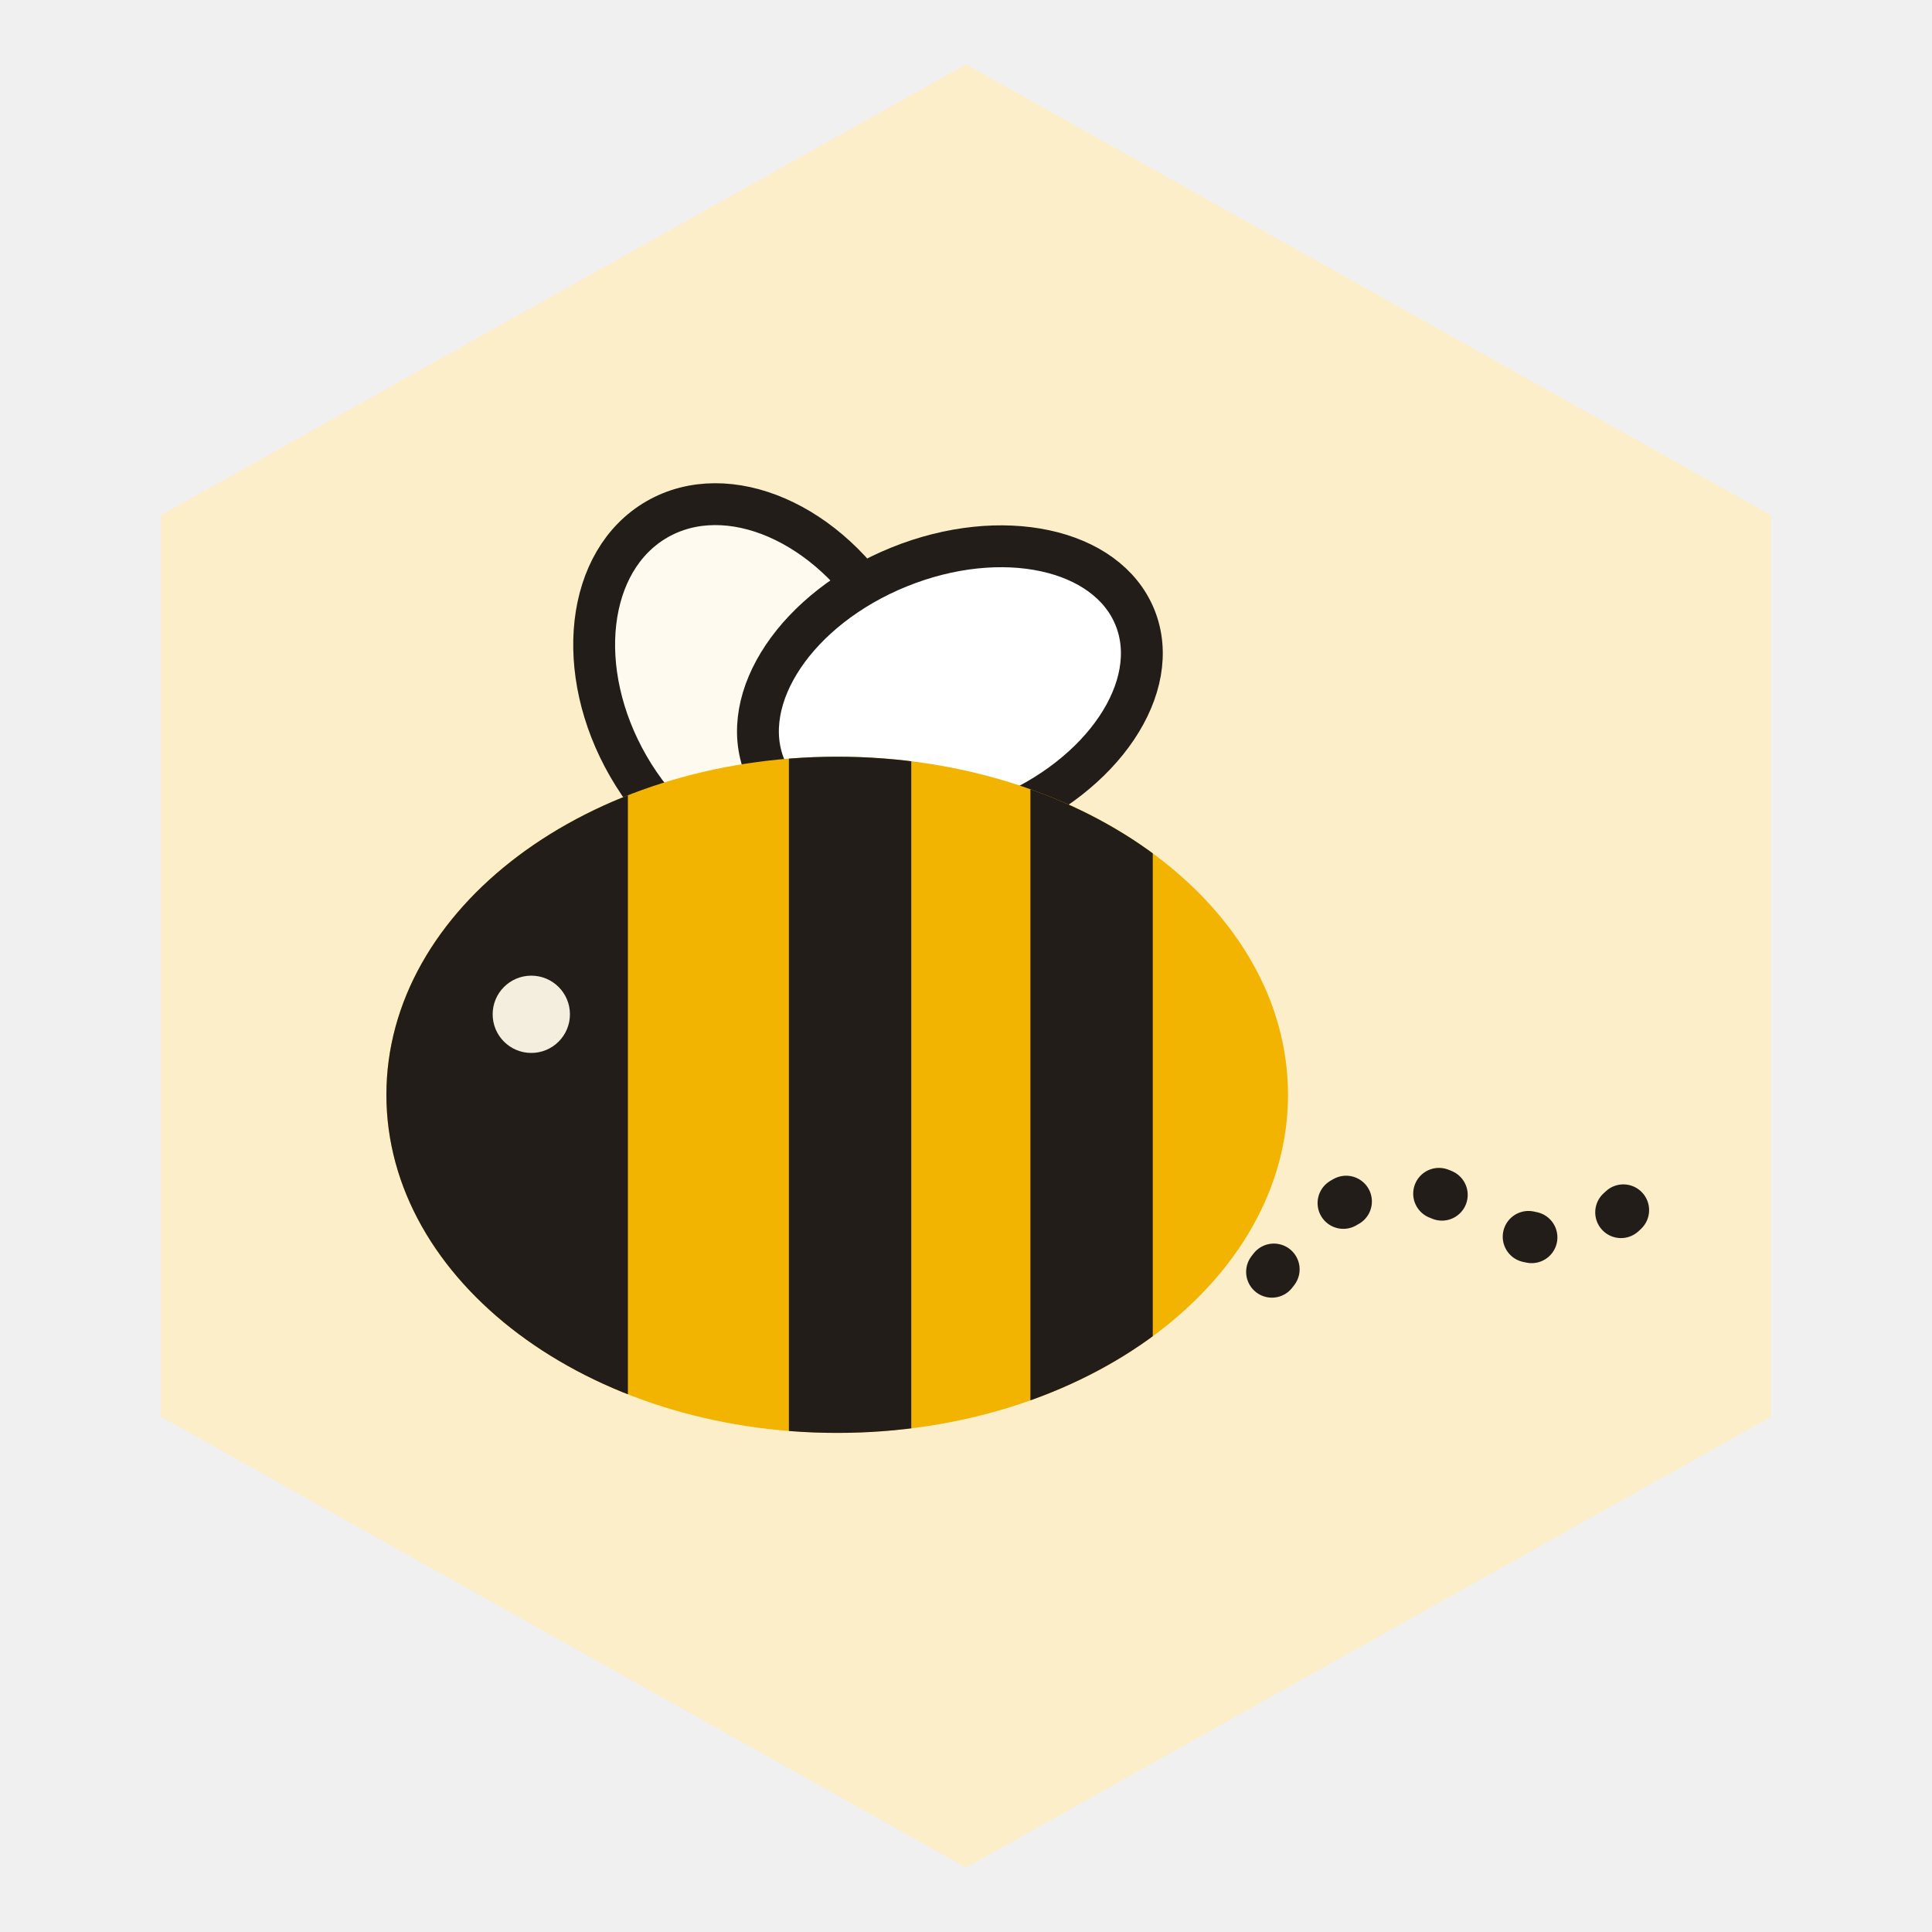
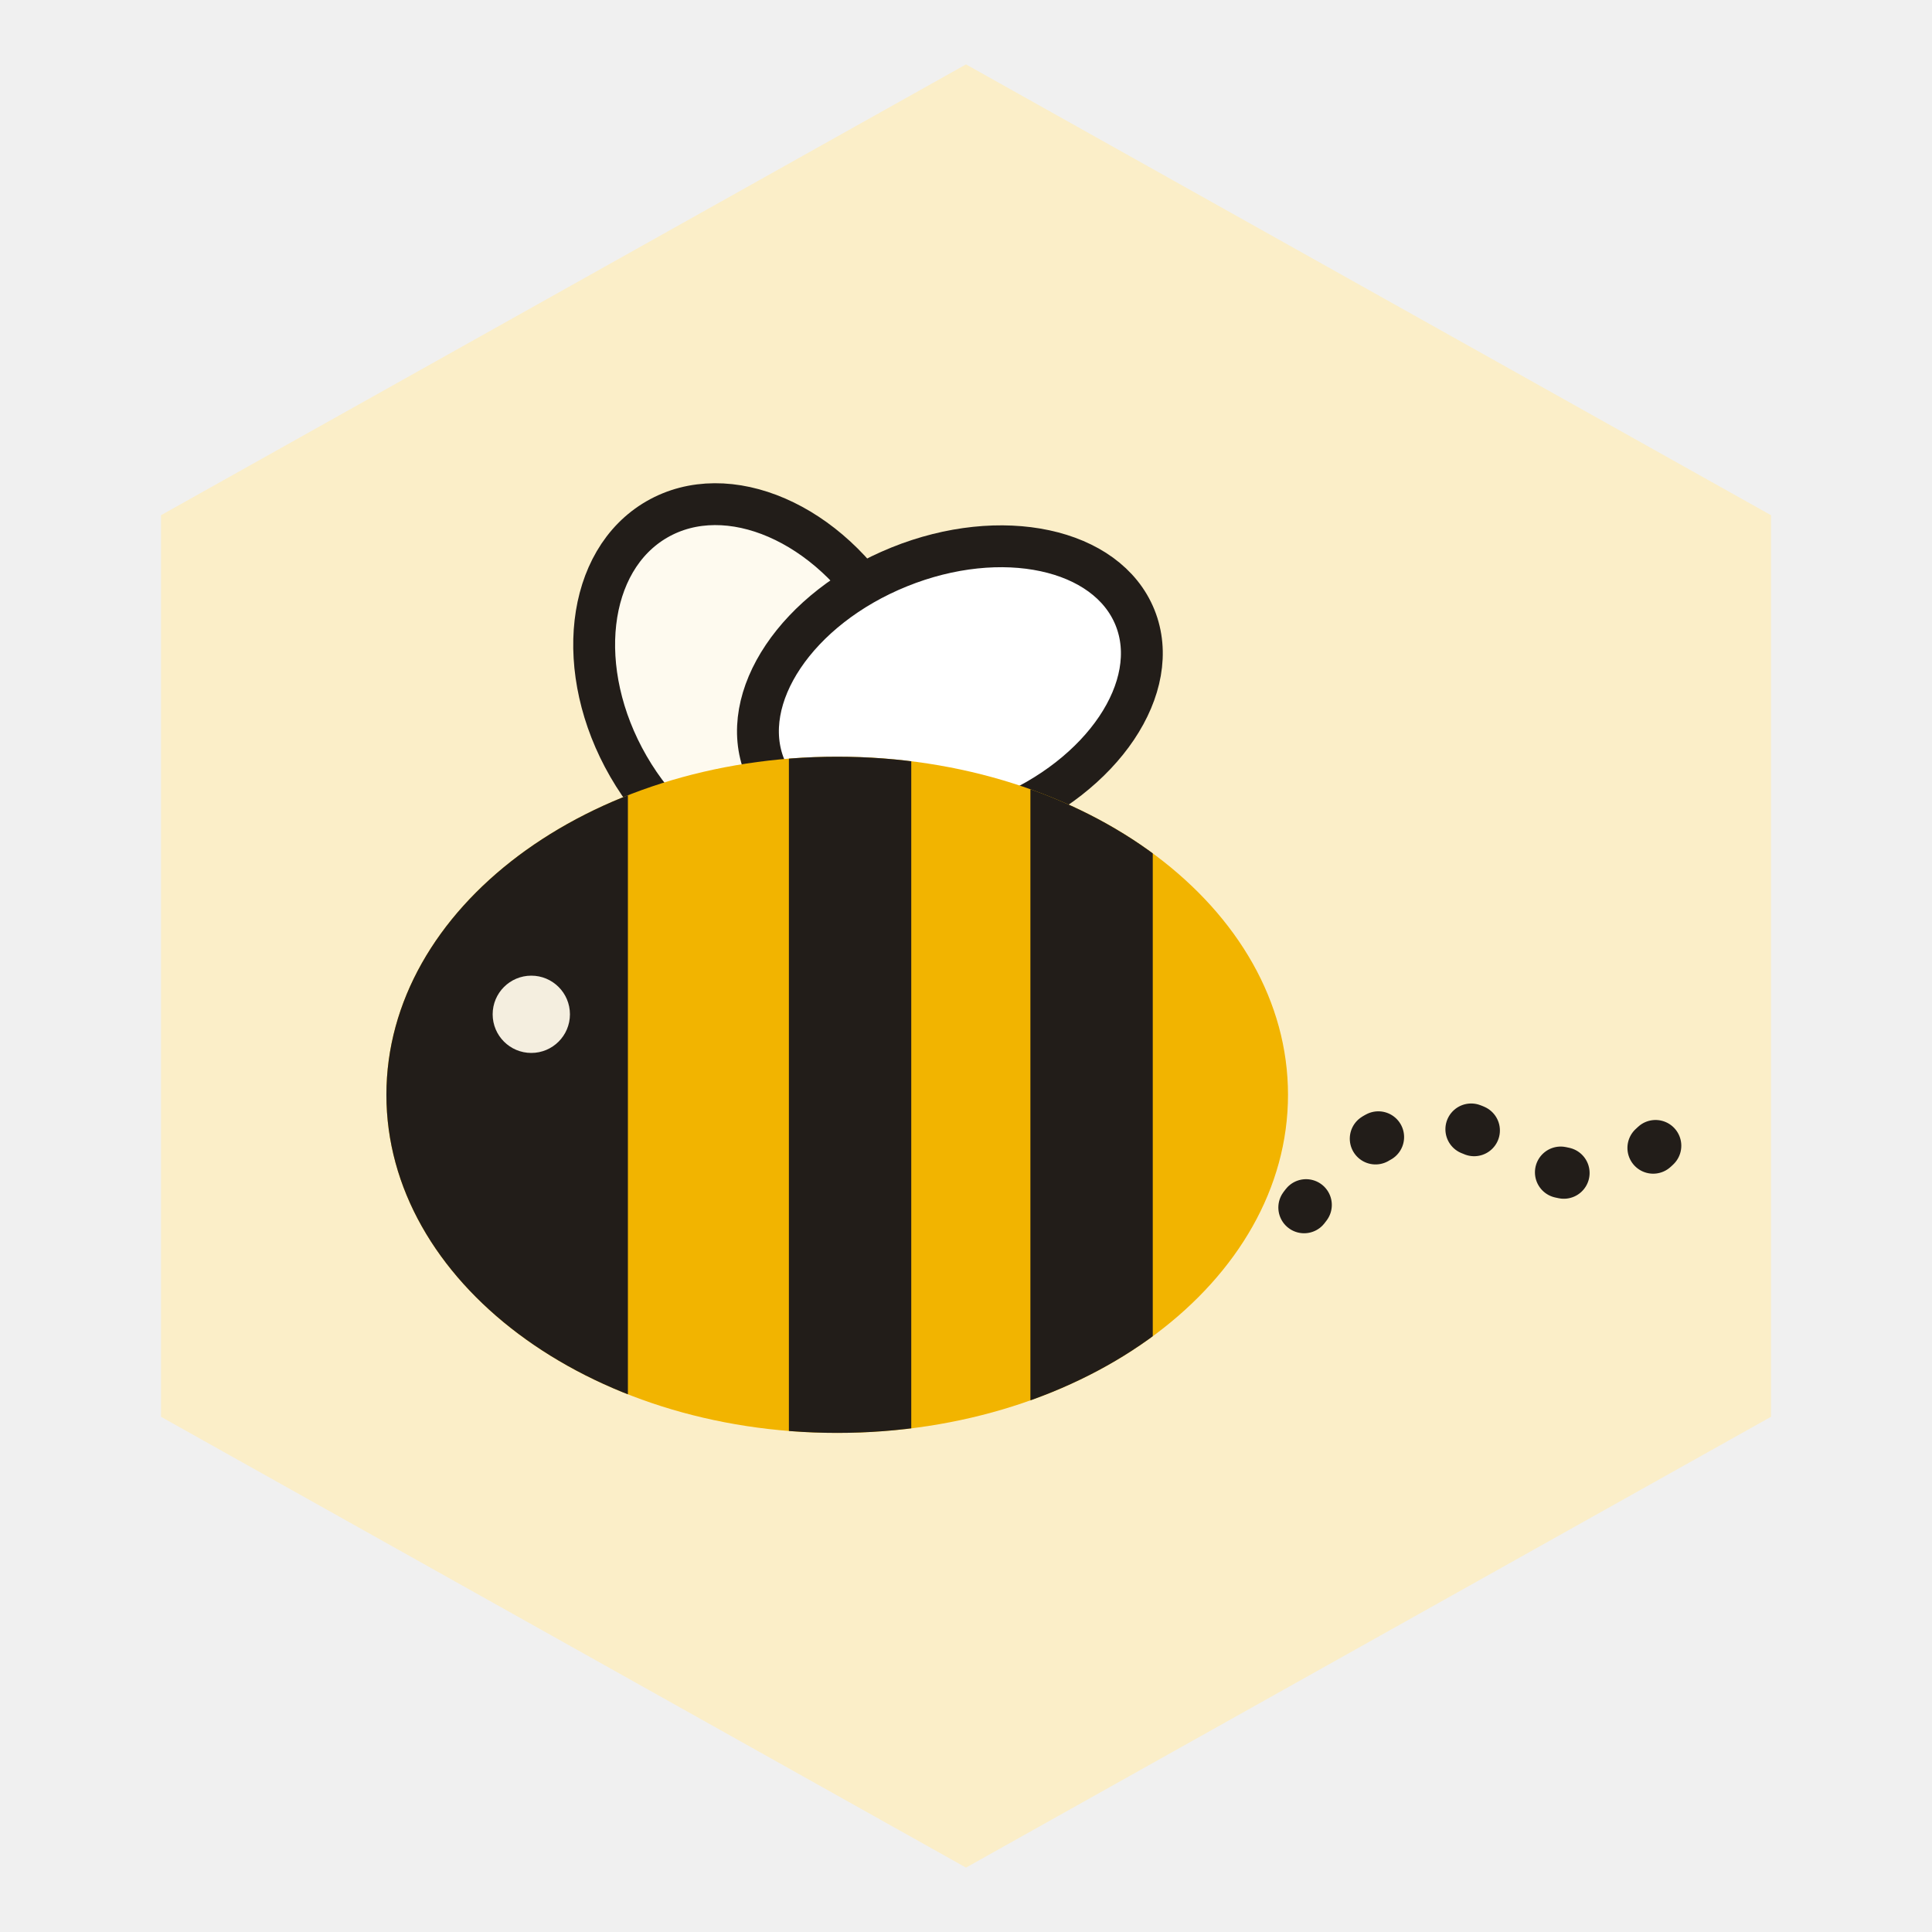
<svg xmlns="http://www.w3.org/2000/svg" viewBox="0 0 60 60">
  <polygon points="30,2 55,16 55,44 30,58 5,44 5,16" fill="#FBEEC8" />
  <clipPath id="bb">
    <ellipse cx="26" cy="34" rx="14" ry="10.5" />
  </clipPath>
-   <path d="M39.5 39.5 q3 -4 6 -2 t5 0" fill="none" stroke="#221D19" stroke-width="1.6" stroke-linecap="round" stroke-dasharray="0.1 3" />
+   <path d="M40.5 37.5 q3 -4 6 -2 t5 0" fill="none" stroke="#221D19" stroke-width="1.6" stroke-linecap="round" stroke-dasharray="0.1 3" />
  <ellipse cx="23.5" cy="21.5" rx="4.6" ry="6.2" transform="rotate(-30 23.5 21.5)" fill="#FFFFFF" fill-opacity=".7" stroke="#221D19" stroke-width="1.3" />
  <ellipse cx="29.5" cy="21.5" rx="6.2" ry="4.2" transform="rotate(-22 29.5 21.5)" fill="#FFFFFF" stroke="#221D19" stroke-width="1.3" />
  <g clip-path="url(#bb)">
    <rect x="10" y="22" width="32" height="24" fill="#F2B400" />
    <rect x="10" y="22" width="9.5" height="24" fill="#221D19" />
    <rect x="24.5" y="22" width="3.8" height="24" fill="#221D19" />
    <rect x="32" y="22" width="3.8" height="24" fill="#221D19" />
  </g>
  <circle cx="16.5" cy="31.5" r="1.2" fill="#F4EEDF" />
</svg>
